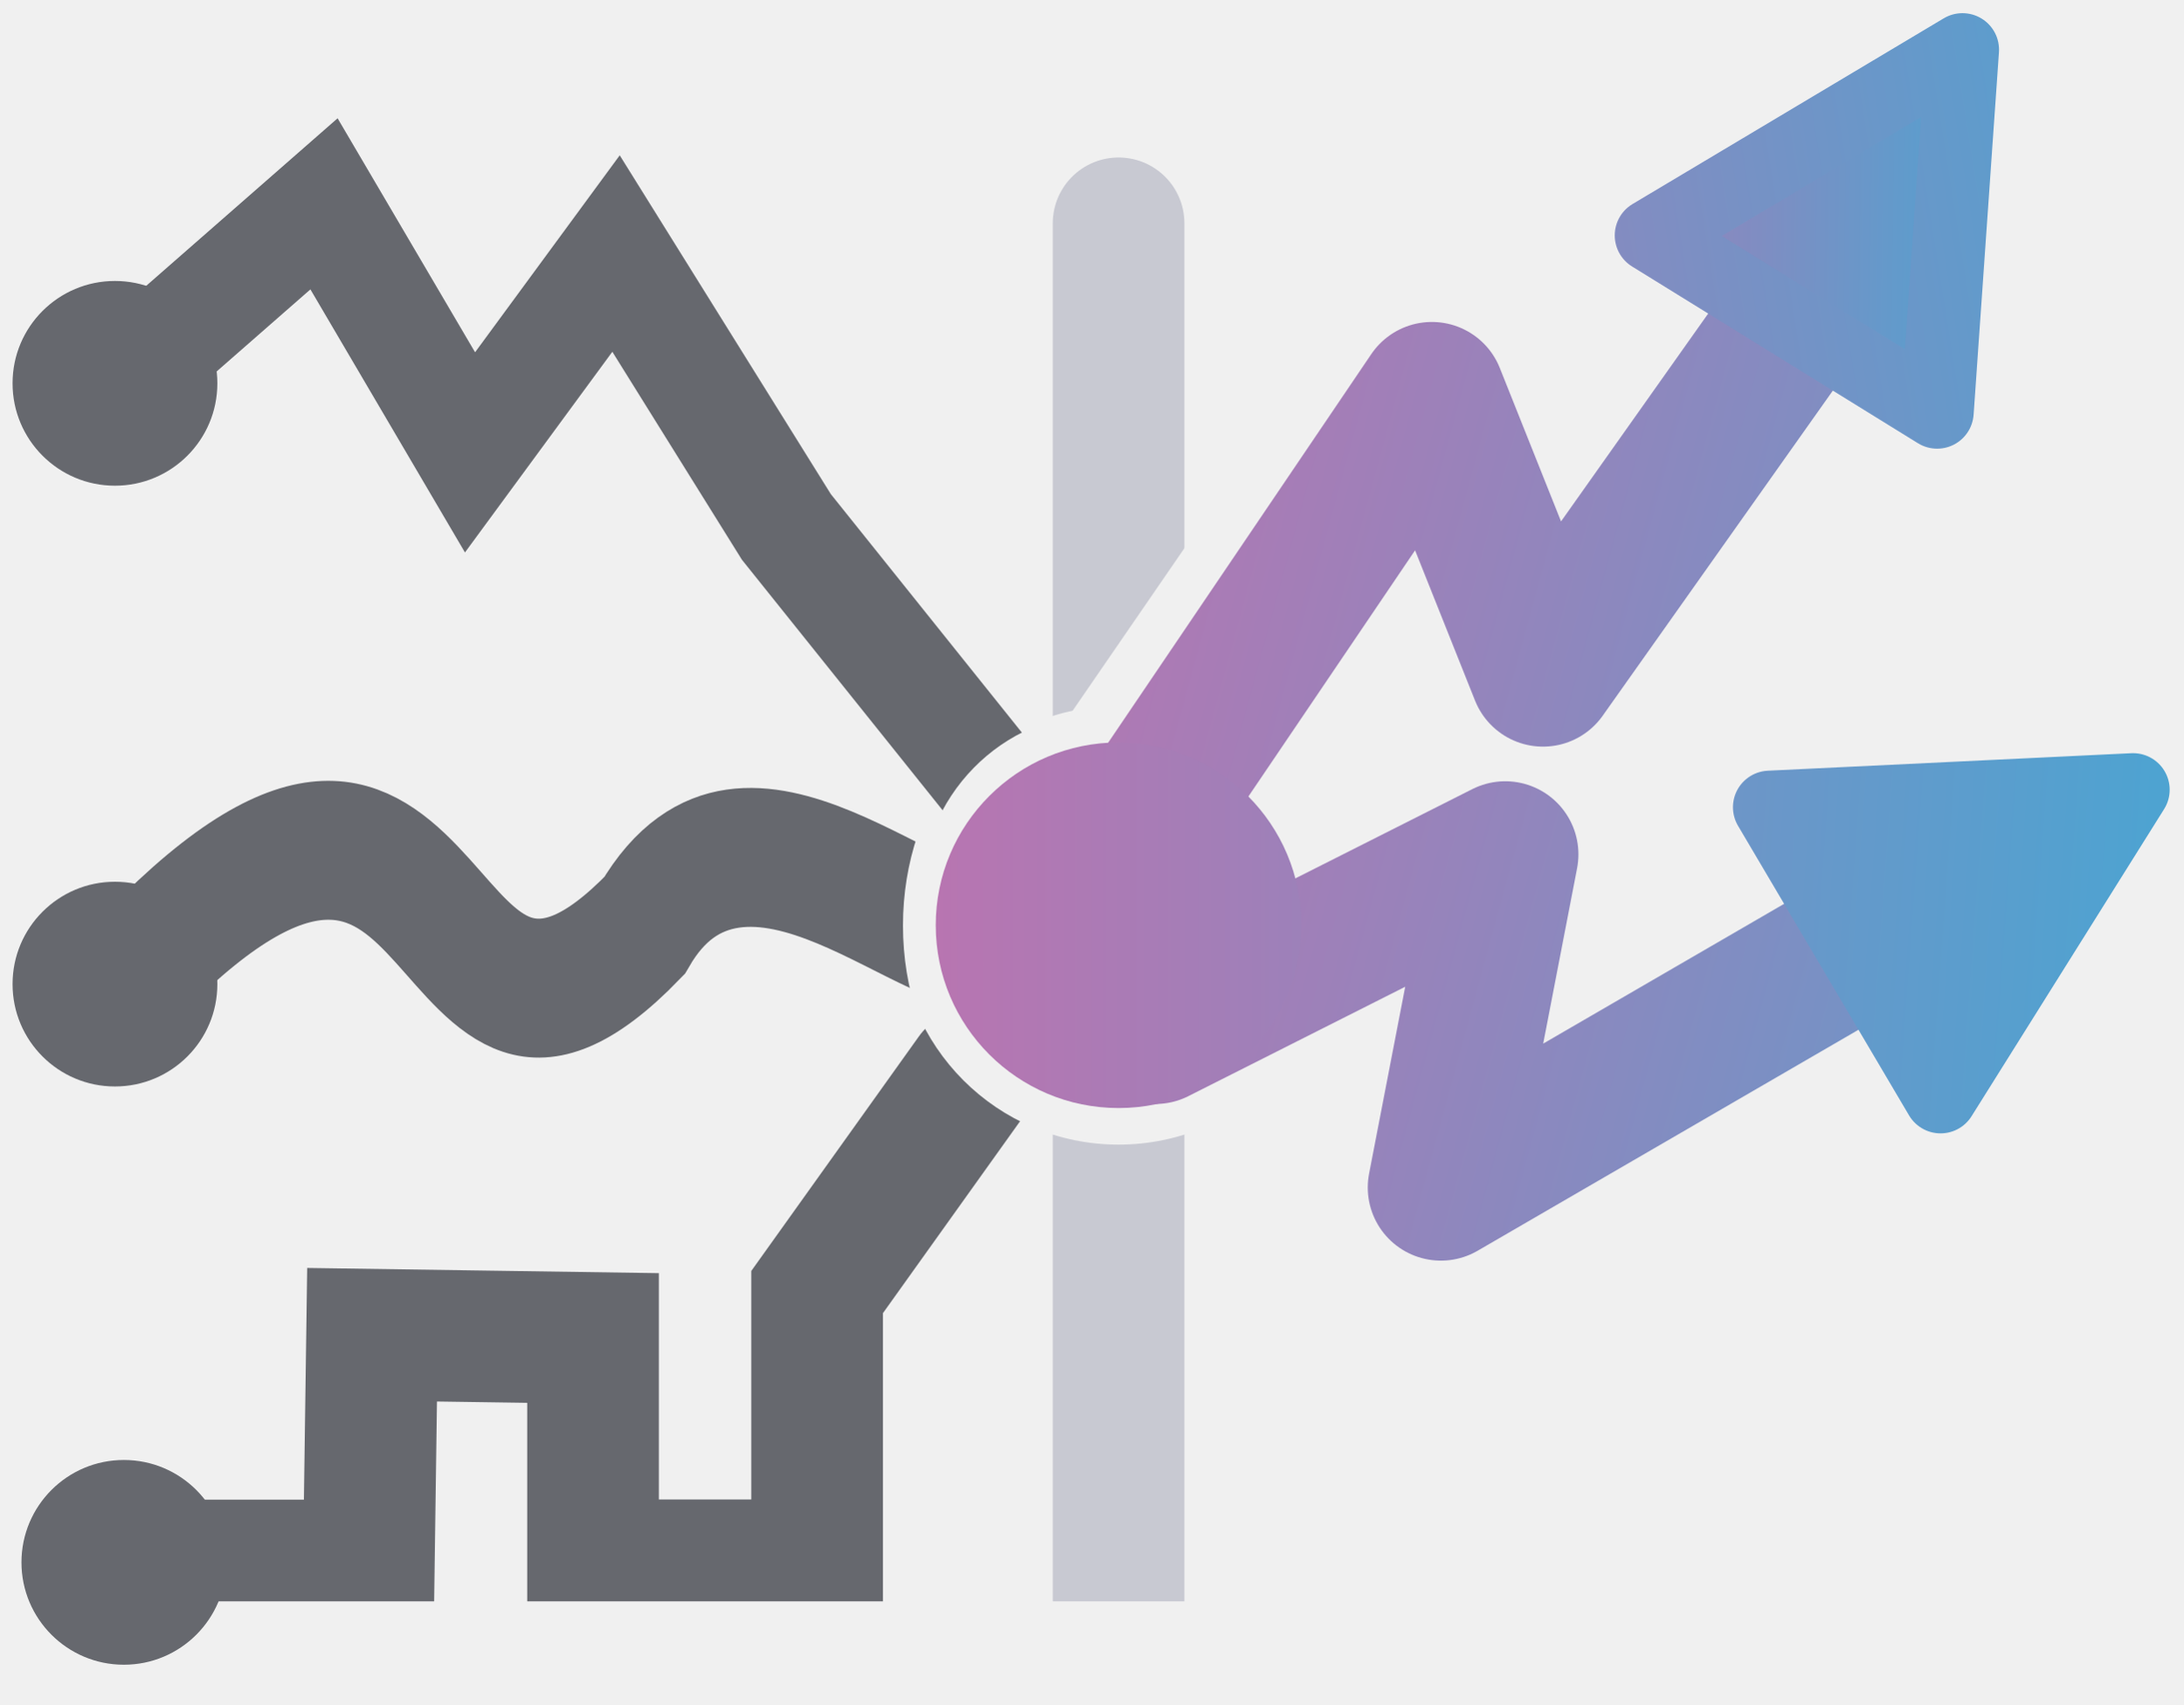
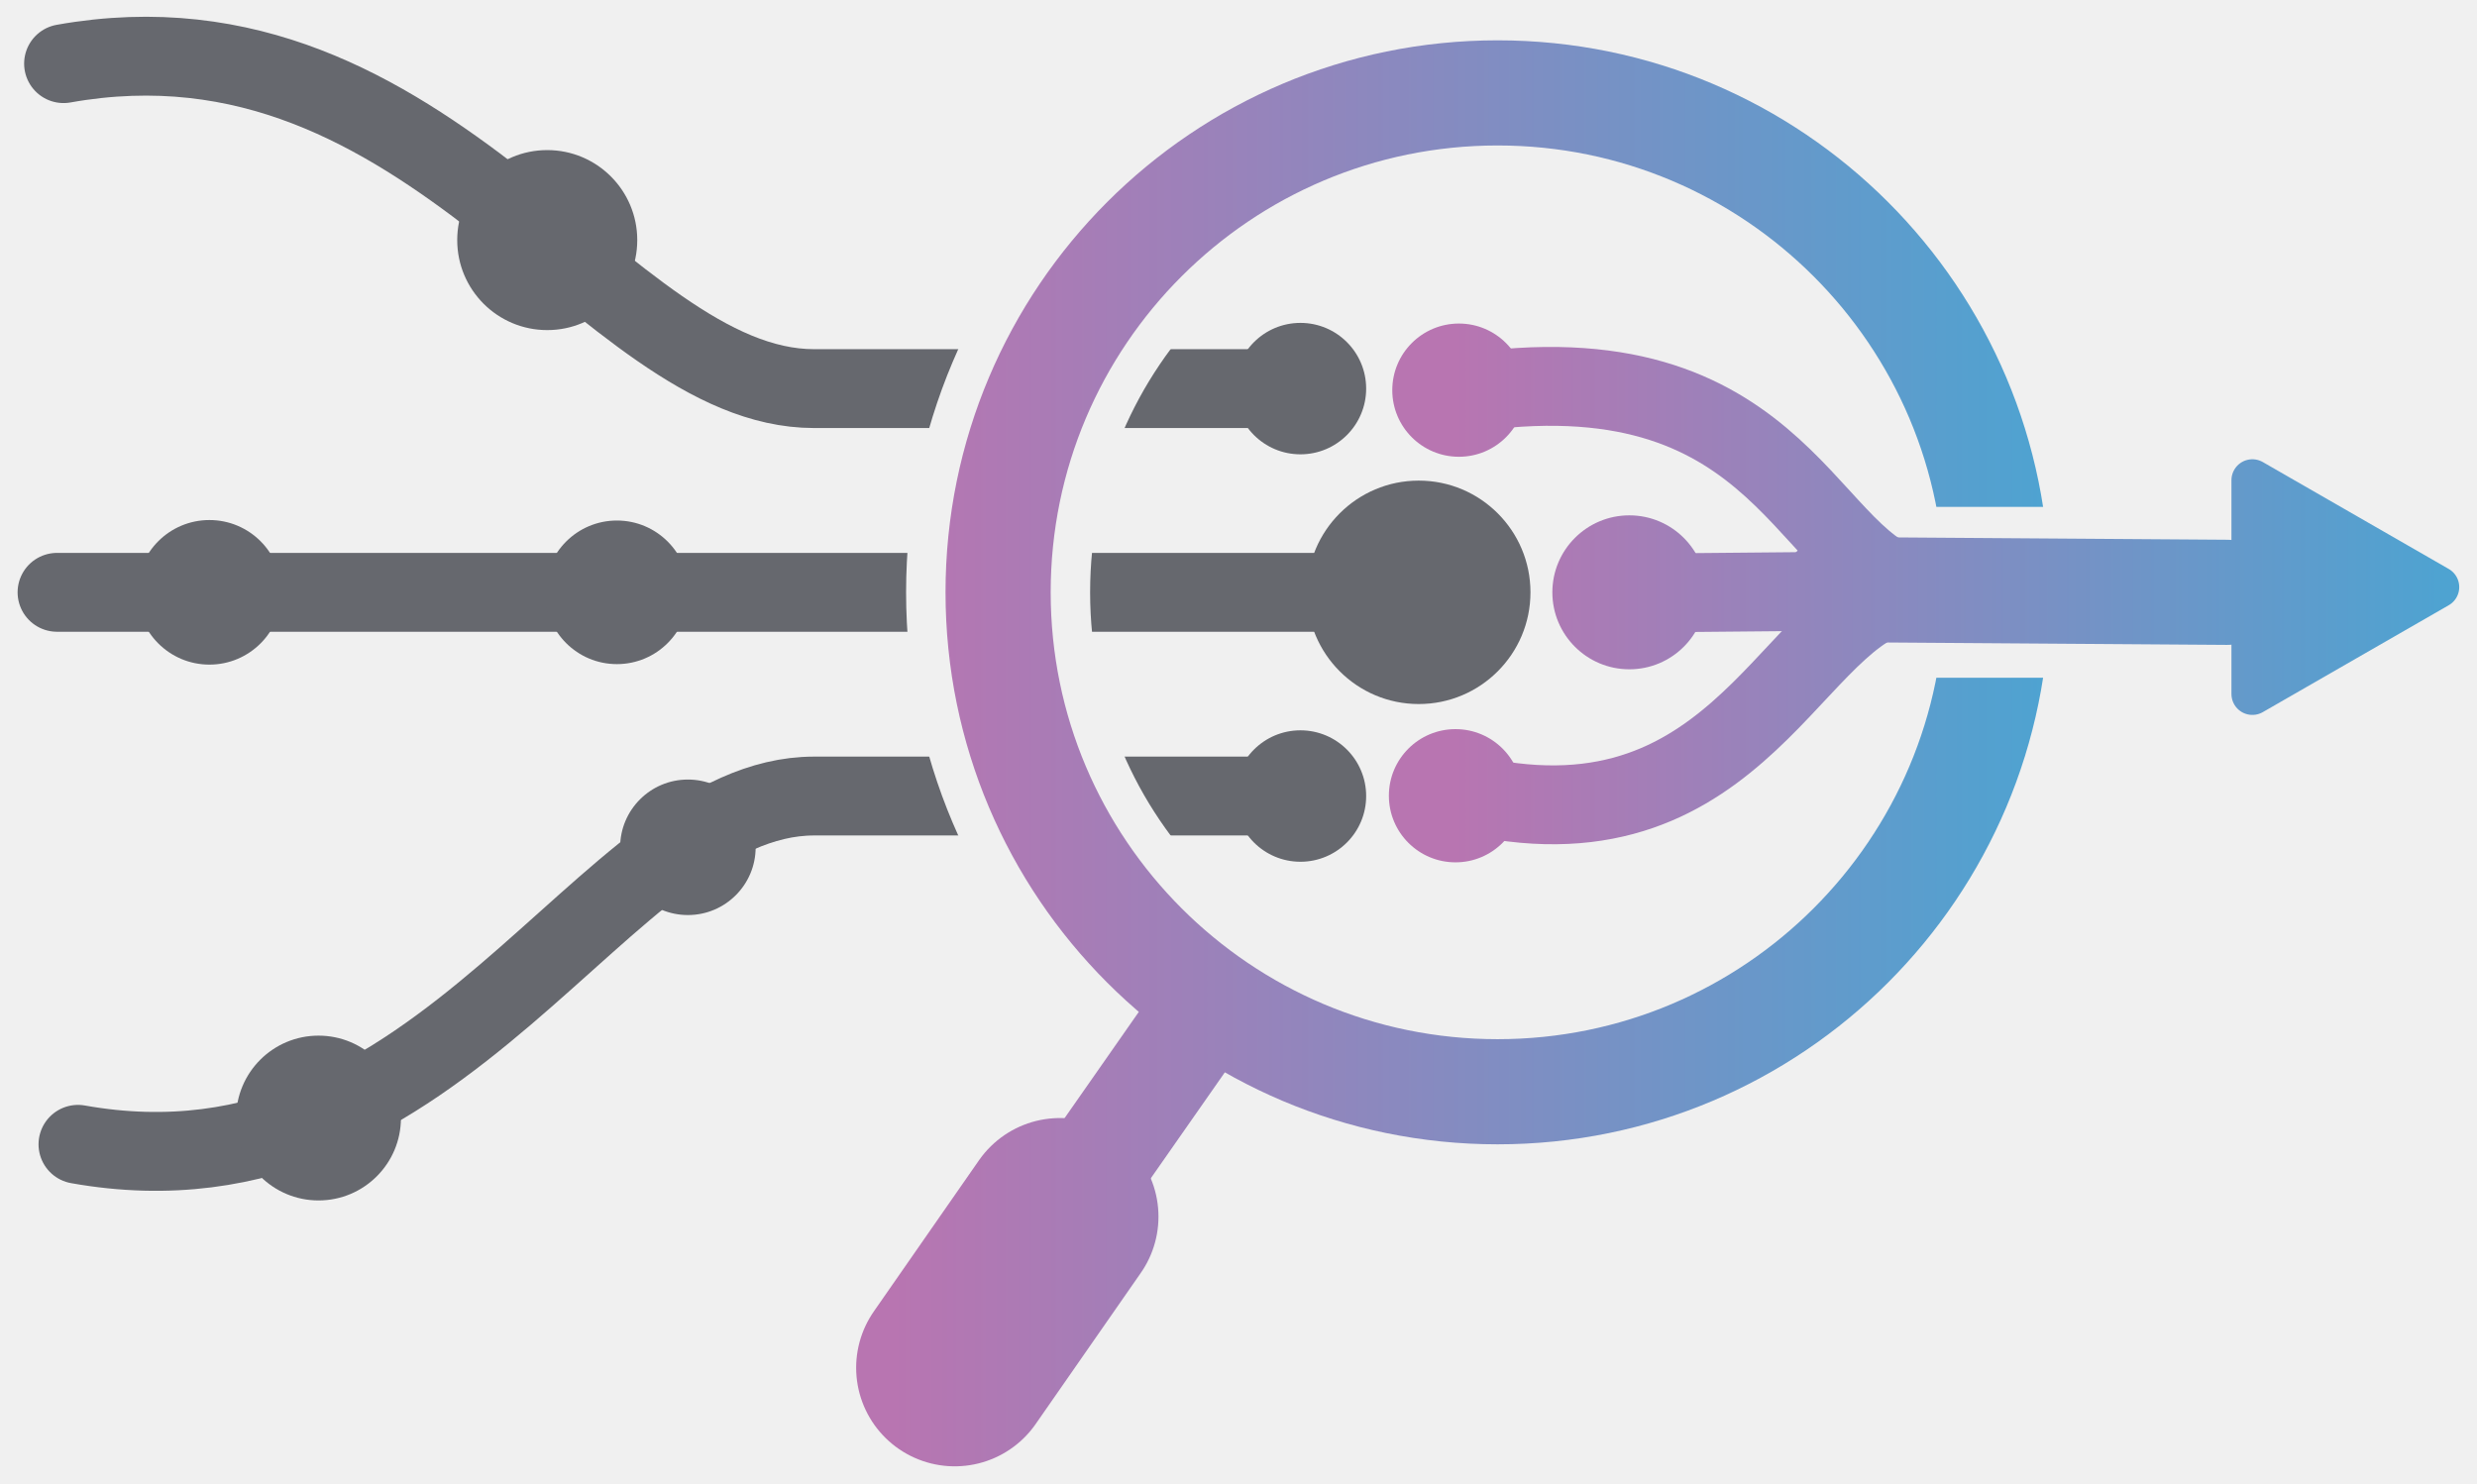
- <svg xmlns="http://www.w3.org/2000/svg" xmlns:xlink="http://www.w3.org/1999/xlink" viewBox="37 8 149.24 116.573" version="1.1" id="svg10" width="149.24" height="116.573">
-   <defs id="defs4">
-     <linearGradient id="linearGradient25">
-       <stop style="stop-color:#b875b1;stop-opacity:1;" offset="0" id="stop25" />
-       <stop style="stop-color:#9d80b9;stop-opacity:1;" offset="0" id="stop27" />
-       <stop style="stop-color:#4ea3d1;stop-opacity:1;" offset="1" id="stop26" />
-     </linearGradient>
-     <linearGradient id="linearGradient22" x1="115.5" y1="0" x2="213" y2="0" gradientUnits="userSpaceOnUse">
-       <stop offset="0" stop-color="#B875B1" id="stop20" />
-       <stop offset="0.597" stop-color="#838CC1" id="stop21" />
-       <stop offset="1" stop-color="#4EA3D1" id="stop22" />
-     </linearGradient>
-     <linearGradient id="linearGradient17" x1="115.5" y1="0" x2="213" y2="0" gradientUnits="userSpaceOnUse">
-       <stop offset="0" stop-color="#B875B1" id="stop15" />
-       <stop offset="0.5" stop-color="#838CC1" id="stop16" />
-       <stop offset="1" stop-color="#4EA3D1" id="stop17" />
-     </linearGradient>
-     <linearGradient id="nnterp_grad" x1="115.5" y1="0" x2="213" y2="0" gradientUnits="userSpaceOnUse">
+ <svg xmlns="http://www.w3.org/2000/svg" xmlns:xlink="http://www.w3.org/1999/xlink" viewBox="0 10 188.44 112.865" version="1.1" id="svg29" width="188.44" height="112.865">
+   <defs id="defs9">
+     <linearGradient id="nnterp_grad" x1="110.7" y1="0" x2="186" y2="0" gradientUnits="userSpaceOnUse">
      <stop offset="0" stop-color="#B875B1" id="stop1" />
      <stop offset="0.5" stop-color="#838CC1" id="stop2" />
      <stop offset="1" stop-color="#4EA3D1" id="stop3" />
    </linearGradient>
-     <mask id="nnterp_keyline" maskUnits="userSpaceOnUse">
-       <rect x="37" y="8" width="183" height="132" fill="#ffffff" id="rect3" />
-       <circle cx="128" cy="82" r="15" fill="#000000" id="circle3" />
-       <path d="m 128,76 22,-32 12,16 24,-28" fill="none" stroke="#000000" stroke-width="15" stroke-linecap="round" stroke-linejoin="round" id="path3" />
-       <path d="M 130,88.5 154,72 163,92 195,70" fill="none" stroke="#000000" stroke-width="15" stroke-linecap="round" stroke-linejoin="round" id="path4" />
+     <linearGradient id="nnterp_grad_glass" x1="76" y1="0" x2="164" y2="0" gradientUnits="userSpaceOnUse">
+       <stop offset="0" stop-color="#B875B1" id="stop4" />
+       <stop offset="0.5" stop-color="#838CC1" id="stop5" />
+       <stop offset="1" stop-color="#4EA3D1" id="stop6" />
+     </linearGradient>
+     <mask id="nnterp_cut_gray" maskUnits="userSpaceOnUse" x="-10" y="0" width="244" height="140">
+       <rect x="-10" y="0" width="244" height="140" fill="#ffffff" id="rect6" />
+       <circle cx="122" cy="60" r="38" fill="none" stroke="#000000" stroke-width="14" id="circle6" />
+       <path d="M 99.6,91.9 88.7,107.5" fill="none" stroke="#000000" stroke-width="14" stroke-linecap="round" id="path6" />
+       <path d="m 88.7,107.5 -8,11.5" fill="none" stroke="#000000" stroke-width="21" stroke-linecap="round" id="path7" />
+       <circle cx="123.5" cy="38" r="8.5" fill="#000000" id="circle7" />
+       <circle cx="123.5" cy="82" r="8.5" fill="#000000" id="circle8" />
+       <circle cx="134" cy="60" r="8.5" fill="#000000" id="circle9" />
    </mask>
-     <linearGradient xlink:href="#linearGradient17" id="linearGradient10" gradientUnits="userSpaceOnUse" x1="115.5" y1="0" x2="213" y2="0" gradientTransform="rotate(15.24316,158.6602,18.51461)" />
-     <linearGradient xlink:href="#nnterp_grad" id="linearGradient13" gradientUnits="userSpaceOnUse" x1="115.5" y1="0" x2="213" y2="0" gradientTransform="rotate(15.24316,160.3948,31.13074)" />
-     <linearGradient xlink:href="#nnterp_grad" id="linearGradient14" gradientUnits="userSpaceOnUse" x1="115.5" y1="0" x2="213" y2="0" gradientTransform="rotate(4.16927,151.8175,-333.6064)" />
-     <linearGradient xlink:href="#nnterp_grad" id="linearGradient15" gradientUnits="userSpaceOnUse" x1="115.5" y1="0" x2="213" y2="0" gradientTransform="rotate(4.16927,151.8175,-333.6064)" />
-     <linearGradient xlink:href="#linearGradient22" id="linearGradient18" gradientUnits="userSpaceOnUse" gradientTransform="rotate(-9.031688,150.8893,190.3684)" x1="115.5" y1="0" x2="213" y2="0" />
-     <linearGradient xlink:href="#linearGradient25" id="linearGradient26" x1="170.006" y1="29.001" x2="196.101" y2="29.001" gradientUnits="userSpaceOnUse" gradientTransform="rotate(0.7804796,564.1993,-1633.641)" />
-     <linearGradient xlink:href="#nnterp_grad" id="linearGradient1" gradientUnits="userSpaceOnUse" x1="115.5" y1="0" x2="213" y2="0" gradientTransform="translate(-14.53243,-10.73164)" />
+     <mask id="nnterp_cut_glass" maskUnits="userSpaceOnUse" x="-10" y="0" width="244" height="140">
+       <rect x="-10" y="0" width="244" height="140" fill="#ffffff" id="rect9" />
+       <path d="m 150,60 h 70" fill="none" stroke="#000000" stroke-width="13" stroke-linecap="round" id="path9" />
+     </mask>
+     <linearGradient xlink:href="#nnterp_grad_glass" id="linearGradient987" gradientUnits="userSpaceOnUse" x1="76" y1="0" x2="164" y2="0" />
+     <linearGradient xlink:href="#nnterp_grad_glass" id="linearGradient988" gradientUnits="userSpaceOnUse" x1="76" y1="0" x2="164" y2="0" />
+     <linearGradient xlink:href="#nnterp_grad_glass" id="linearGradient989" gradientUnits="userSpaceOnUse" x1="76" y1="0" x2="164" y2="0" />
  </defs>
-   <line x1="128" y1="34" x2="128" y2="130" stroke="#c8c9d2" stroke-width="9" stroke-linecap="round" mask="url(#nnterp_keyline)" id="line4" transform="translate(-14.53243,-10.73164)" />
-   <circle cx="44.858" cy="34.211" r="7" fill="#66686e" id="circle4" />
-   <polyline points="50,38 64,26 76,46 88,30 102,52 120,74" fill="none" stroke="#66686e" stroke-width="9" stroke-linecap="round" stroke-linejoin="miter" mask="url(#nnterp_keyline)" id="polyline4" transform="matrix(0.8318022,0,0,0.8497265,5.912713,-0.1552814)" />
-   <circle cx="44.858" cy="75.293" r="7" fill="#66686e" id="circle5" />
-   <path d="M 52.391,83.576 C 77.551,63.858 73.749,97.059 92,82 c 8.14,-11.177 23.44,2.625 28.706,0.694" fill="none" stroke="#66686e" stroke-width="9" stroke-linecap="round" mask="url(#nnterp_keyline)" id="path5" transform="matrix(0.8414339,0,0,1.055592,3.644735,-15.26935)" />
-   <circle cx="45.468" cy="114.833" r="7" fill="#66686e" id="circle6" />
-   <path d="M 63.862,125.776 H 76.744 L 76.967,110 l 15.106,0.224 v 15.541 h 15.317 v -18.683 l 10.622,-14.87" fill="none" stroke="#66686e" stroke-width="9" stroke-linecap="round" stroke-linejoin="miter" mask="url(#nnterp_keyline)" id="path6" transform="translate(-14.53243,-10.73164)" />
-   <path d="m 113.965,65.917 20.92,-30.903 7.595,19.039 15.761,-22.27" fill="none" stroke="url(#nnterp_grad)" stroke-width="10" stroke-linecap="round" stroke-linejoin="round" id="path7" style="stroke:url(#linearGradient10)" />
-   <path d="M 171.157,11.4 169.425,36.179 149.886,24.096 Z" fill="url(#nnterp_grad)" stroke="url(#nnterp_grad)" stroke-width="5" stroke-linejoin="round" id="path8" style="fill:url(#linearGradient26);fill-opacity:1;stroke:url(#linearGradient18)" />
-   <path d="M 115.986,78.49 139.903,66.422 135.502,89.202 161.429,74.154" fill="none" stroke="url(#nnterp_grad)" stroke-width="10" stroke-linecap="round" stroke-linejoin="round" id="path9" style="stroke:url(#linearGradient13)" />
-   <path d="M 182.82,62.001 169.659,83 157.967,63.197 Z" fill="url(#nnterp_grad)" stroke="url(#nnterp_grad)" stroke-width="5" stroke-linejoin="round" id="path10" style="fill:url(#linearGradient14);stroke:url(#linearGradient15)" />
-   <circle cx="113.468" cy="71.268" r="12.5" fill="url(#nnterp_grad)" id="circle10" style="fill:url(#linearGradient1)" />
+   <g mask="url(#nnterp_cut_gray)" id="g21" transform="translate(-8.0683,-4.931868)">
+     <path d="M 12.904,19.774 C 40.904,14.774 54,44.5 70,44.5 h 37" fill="none" stroke="#66686e" stroke-width="7" stroke-linecap="round" id="path10" style="stroke-width:6;stroke-dasharray:none" />
+     <path d="M 12.407,60 H 116" fill="none" stroke="#66686e" stroke-width="7" stroke-linecap="round" id="path11" style="stroke-width:6;stroke-dasharray:none" />
+     <path d="m 14,102 c 28,5 40,-26.5 56,-26.5 h 37" fill="none" stroke="#66686e" stroke-width="7" stroke-linecap="round" id="path12" style="stroke-width:6;stroke-dasharray:none" />
+     <circle cx="49.7" cy="33.2" fill="#66686e" id="circle13" r="6.848" style="stroke-width:1.245" />
+     <circle cx="24" cy="60" r="5.5" fill="#66686e" id="circle14" />
+     <circle cx="55" cy="60" r="5.463" fill="#66686e" id="circle15" style="stroke-width:1.214" />
+     <circle cx="32.3" cy="100" r="6.27" fill="#66686e" id="circle17" style="stroke-width:1.14" />
+     <circle cx="60.4" cy="79.4" r="5.155" fill="#66686e" id="circle18" style="stroke-width:1.289" />
+     <circle cx="107" cy="44.5" r="5" fill="#66686e" id="circle19" />
+     <circle cx="116" cy="60" r="8.5" fill="#66686e" id="circle20" />
+     <circle cx="107" cy="75.5" r="5" fill="#66686e" id="circle21" />
+   </g>
+   <g mask="url(#nnterp_cut_glass)" id="g23" transform="translate(-8.0683,-4.931868)">
+     <circle cx="122" cy="60" r="38" fill="none" stroke="url(#nnterp_grad_glass)" stroke-width="8" id="circle22" style="stroke:url(#linearGradient987)" />
+     <path d="M 99.6,91.9 88.7,107.5" fill="none" stroke="url(#nnterp_grad_glass)" stroke-width="8" stroke-linecap="round" id="path22" style="stroke:url(#linearGradient988)" />
+     <path d="m 88.7,107.5 -8,11.5" fill="none" stroke="url(#nnterp_grad_glass)" stroke-width="15" stroke-linecap="round" id="path23" style="stroke:url(#linearGradient989)" />
+   </g>
+   <path d="m 114.568,39.548 c 22.22,-1.908 23.22,14.938 32.212,15.308 l 5.152,0.212" fill="none" stroke="url(#nnterp_grad)" stroke-width="7" stroke-linecap="round" id="path24" style="stroke-width:6;stroke-dasharray:none" />
+   <path d="m 114.16,70.92 c 19.252,2.968 22.772,-15.852 31.772,-15.852 h 6" fill="none" stroke="url(#nnterp_grad)" stroke-width="7" stroke-linecap="round" id="path25" style="stroke-width:6;stroke-dasharray:none" />
+   <path d="m 139.446,54.856 29.97,0.212" fill="none" stroke-width="7" stroke-linecap="round" id="path26" stroke="url(#nnterp_grad)" style="stroke-width:8;stroke-dasharray:none" />
+   <path d="M 125.918,55.112 142.283,54.961" fill="none" stroke="url(#nnterp_grad)" stroke-width="7" stroke-linecap="round" id="path26-1" style="stroke-width:6;stroke-dasharray:none" />
+   <path d="m 171.351,46.536 14.146,8.134 -14.146,8.134 z" fill="url(#nnterp_grad)" stroke="url(#nnterp_grad)" stroke-width="3.183" stroke-linejoin="round" id="path27" />
+   <circle cx="110.987" cy="39.686" r="5.068" fill="url(#nnterp_grad)" id="circle27" style="stroke-width:0.921" />
+   <circle cx="110.728" cy="70.545" r="5.068" fill="url(#nnterp_grad)" id="circle27-7" style="stroke-width:0.921" />
+   <circle cx="123.954" cy="55.068" r="5.857" fill="url(#nnterp_grad)" id="circle29" style="stroke-width:1.065" />
</svg>
